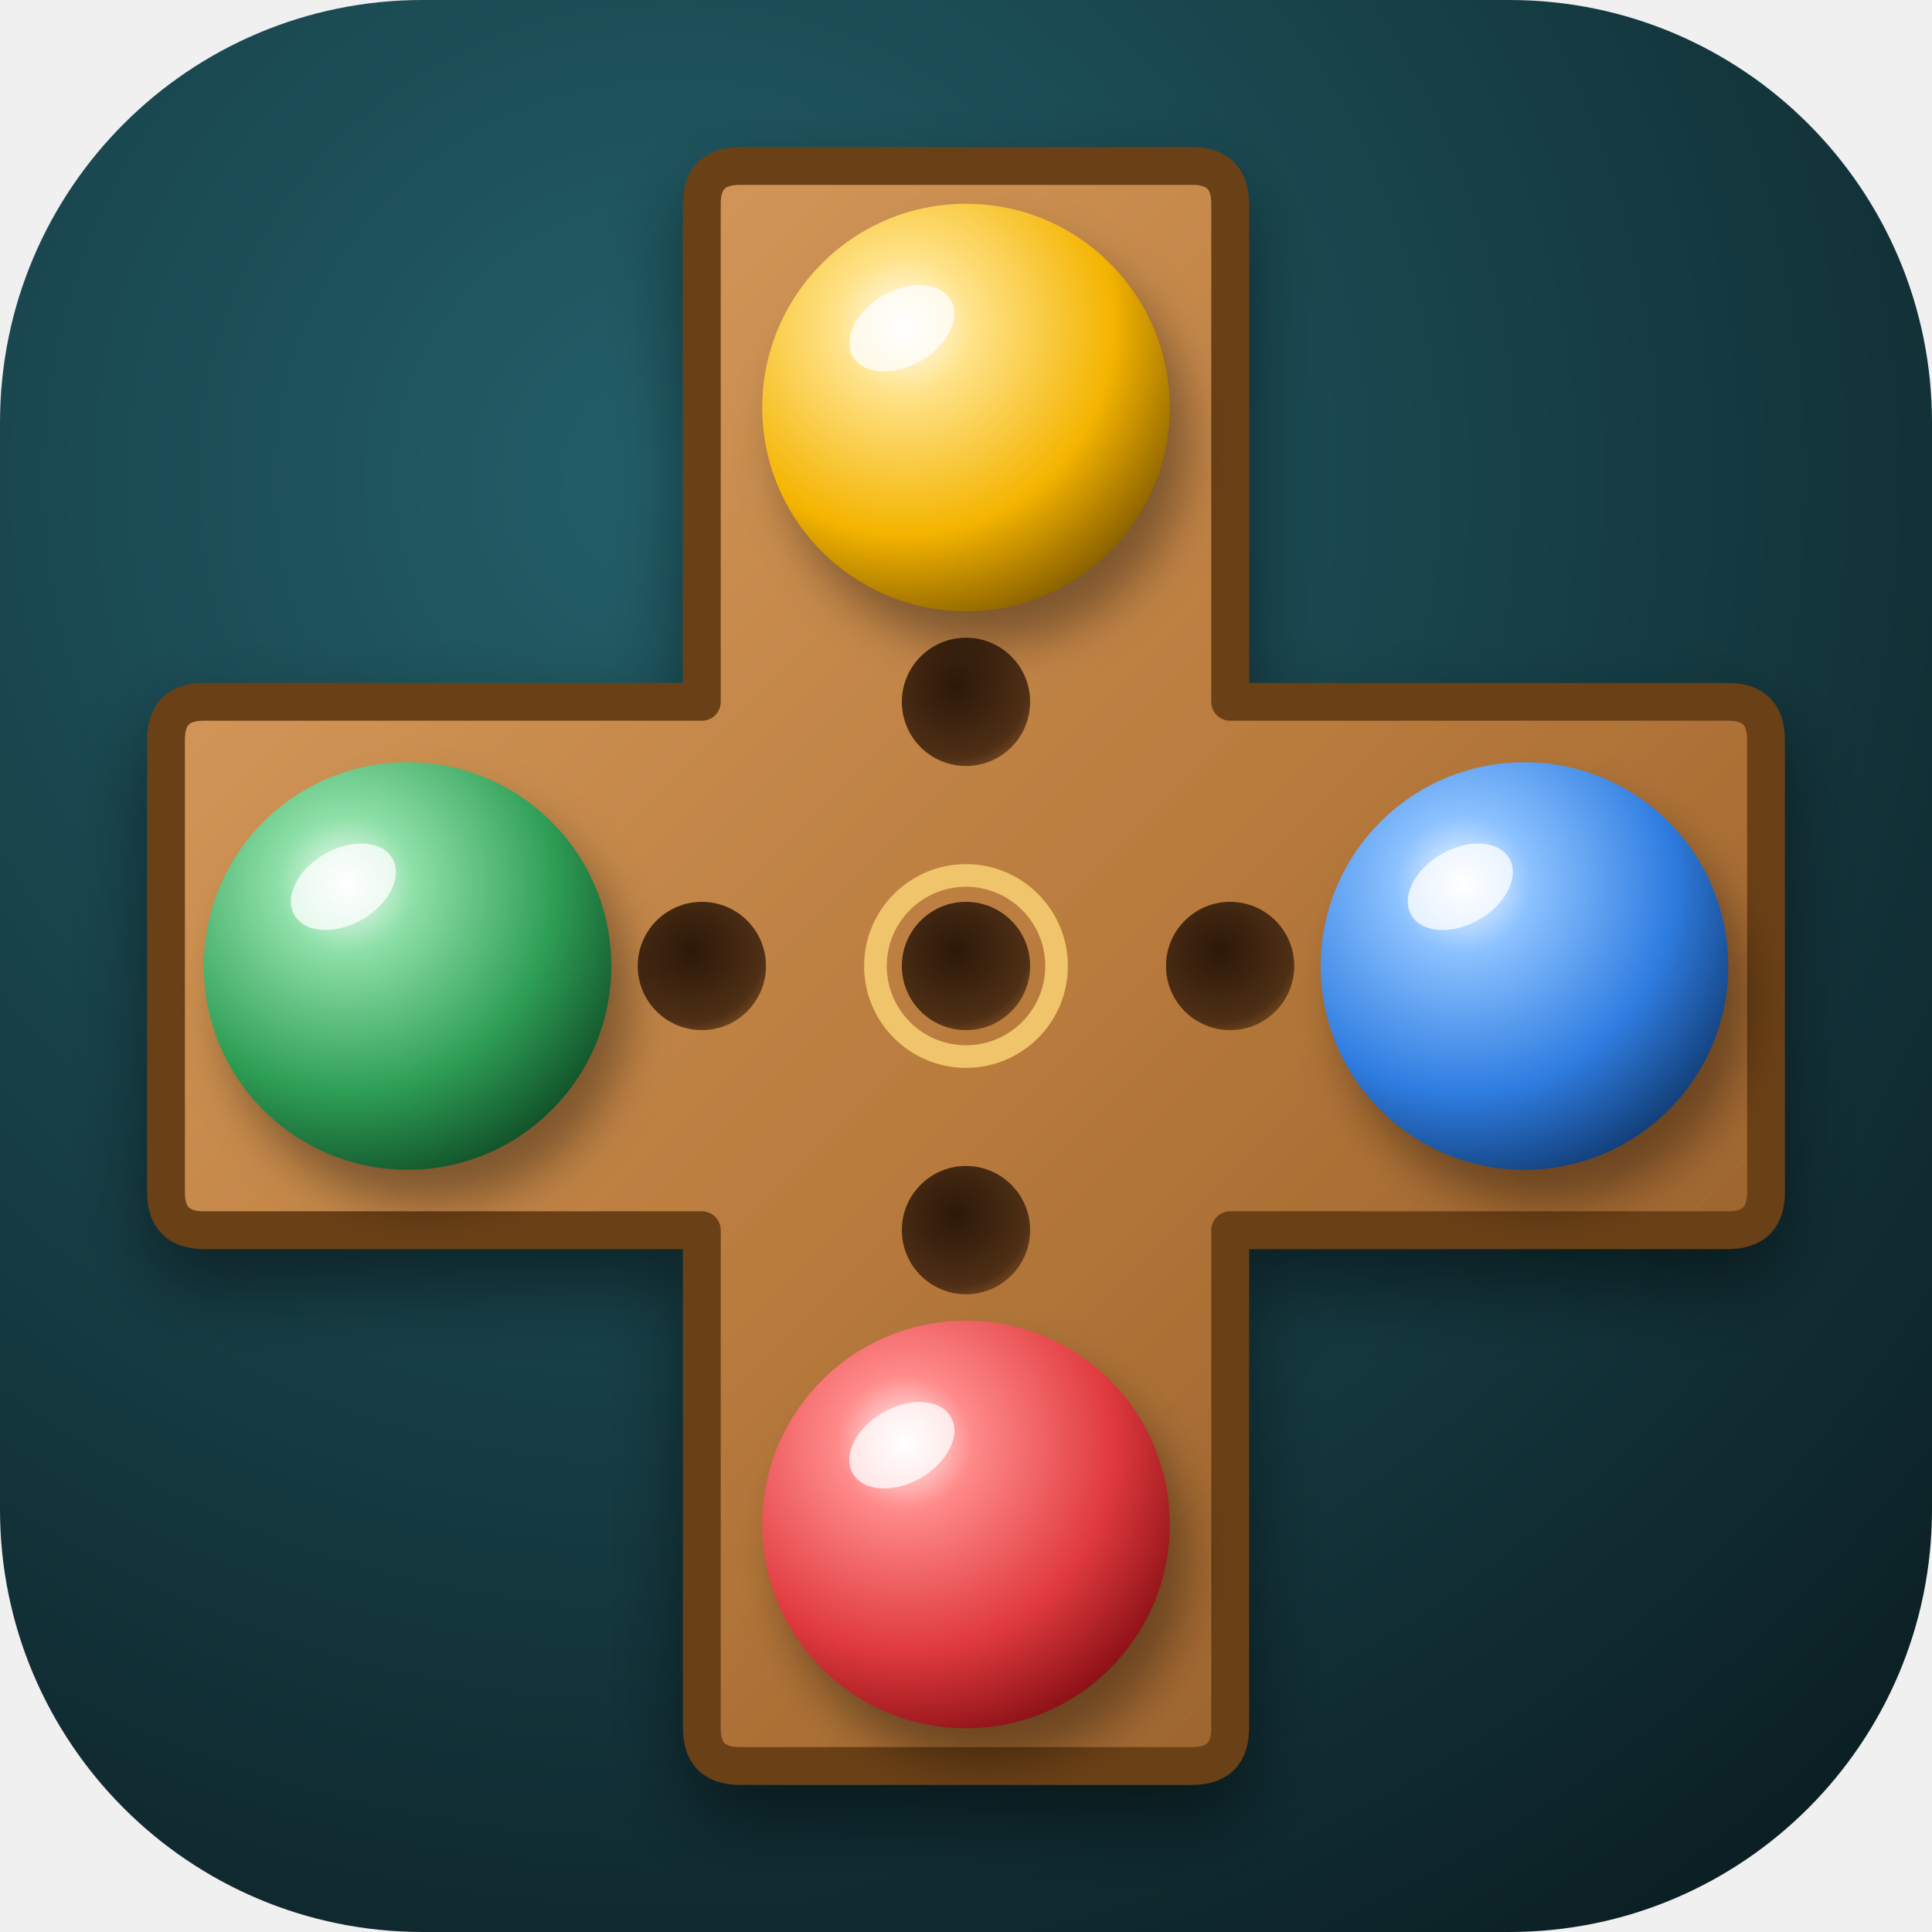
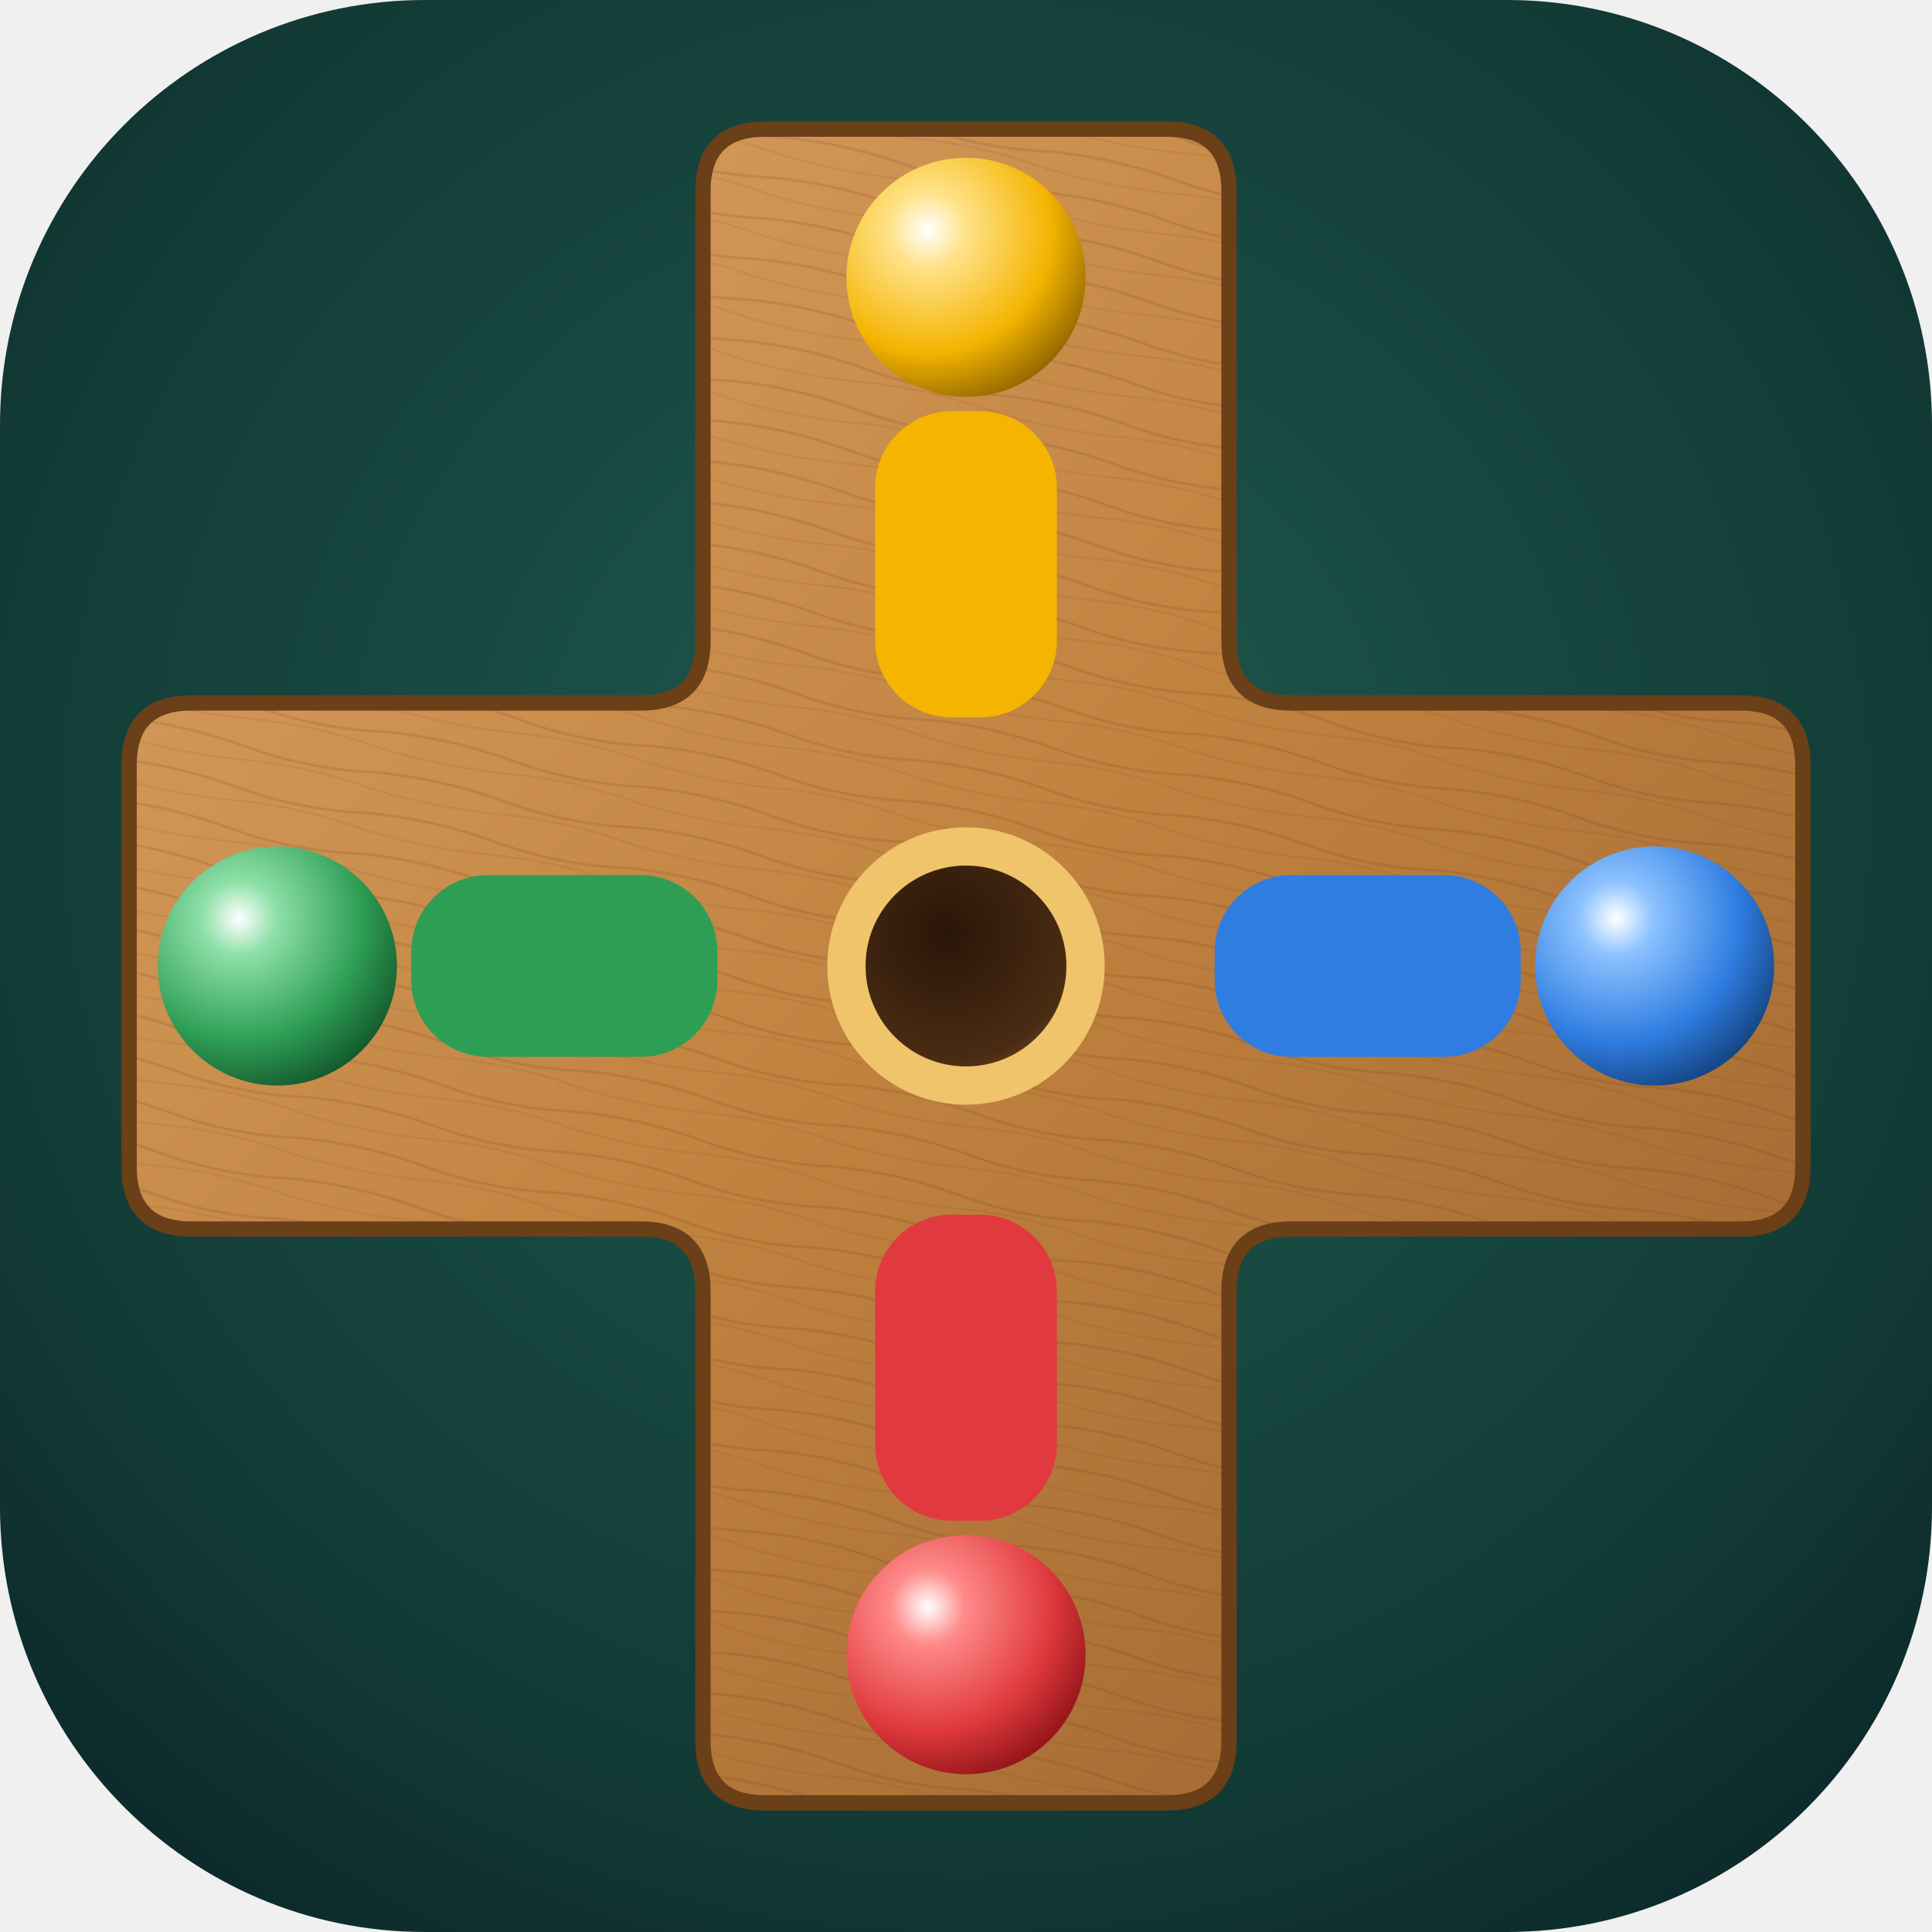
- <svg xmlns="http://www.w3.org/2000/svg" viewBox="0 0 512 512" width="100%" height="100%">
+ <svg xmlns="http://www.w3.org/2000/svg" viewBox="0 0 1024 1024">
  <defs>
-     <radialGradient id="bg" cx="0.35" cy="0.25" r="0.9">
-       <stop offset="0" stop-color="#23606a" />
-       <stop offset="1" stop-color="#0b1f24" />
+     <radialGradient id="bg" cx="0.5" cy="0.42" r="0.75">
+       <stop offset="0" stop-color="#1f5a4f" />
+       <stop offset="0.7" stop-color="#123a35" />
+       <stop offset="1" stop-color="#0a2226" />
    </radialGradient>
    <linearGradient id="wood" x1="0" y1="0" x2="1" y2="1">
-       <stop offset="0" stop-color="#dca263" />
-       <stop offset="0.55" stop-color="#b87a3c" />
-       <stop offset="1" stop-color="#8e5827" />
+       <stop offset="0" stop-color="#dba264" />
+       <stop offset="0.5" stop-color="#c0823f" />
+       <stop offset="1" stop-color="#9a6230" />
    </linearGradient>
-     <radialGradient id="hole" cx="0.42" cy="0.38" r="0.7">
-       <stop offset="0" stop-color="#2b1809" />
-       <stop offset="0.8" stop-color="#4f2f15" />
-       <stop offset="1" stop-color="#7a4d23" />
+     <linearGradient id="dish" x1="0" y1="0" x2="1" y2="1">
+       <stop offset="0" stop-color="#c58a4d" />
+       <stop offset="1" stop-color="#8a5226" />
+     </linearGradient>
+     <pattern id="grain" width="140" height="22" patternUnits="userSpaceOnUse" patternTransform="rotate(12)">
+       <path d="M0 7 Q35 3 70 8 T140 7" fill="none" stroke="#6b3a14" stroke-opacity="0.16" stroke-width="1.4" />
+       <path d="M0 16 Q35 19 70 15 T140 16" fill="none" stroke="#6b3a14" stroke-opacity="0.1" stroke-width="1" />
+     </pattern>
+     <radialGradient id="hole" cx="0.42" cy="0.36" r="0.72">
+       <stop offset="0" stop-color="#2a1608" />
+       <stop offset="0.75" stop-color="#4a2c13" />
+       <stop offset="1" stop-color="#7c4e24" />
    </radialGradient>
-     <filter id="blur" x="-50%" y="-50%" width="200%" height="200%">
-       <feGaussianBlur stdDeviation="6" />
-     </filter>
-     <filter id="shadow" x="-20%" y="-20%" width="140%" height="140%">
-       <feDropShadow dx="0" dy="10" stdDeviation="10" flood-opacity="0.45" />
+     <radialGradient id="m0" cx="0.34" cy="0.3" r="0.78">
+       <stop offset="0" stop-color="#fff" />
+       <stop offset="0.2" stop-color="#ff8a8a" />
+       <stop offset="0.66" stop-color="#e03a3e" />
+       <stop offset="1" stop-color="#8c1116" />
+     </radialGradient>
+     <radialGradient id="m1" cx="0.34" cy="0.3" r="0.78">
+       <stop offset="0" stop-color="#fff" />
+       <stop offset="0.2" stop-color="#8cc2ff" />
+       <stop offset="0.66" stop-color="#2f7de1" />
+       <stop offset="1" stop-color="#123f7a" />
+     </radialGradient>
+     <radialGradient id="m2" cx="0.34" cy="0.3" r="0.78">
+       <stop offset="0" stop-color="#fff" />
+       <stop offset="0.2" stop-color="#ffe38a" />
+       <stop offset="0.66" stop-color="#f4b400" />
+       <stop offset="1" stop-color="#8a6100" />
+     </radialGradient>
+     <radialGradient id="m3" cx="0.34" cy="0.3" r="0.78">
+       <stop offset="0" stop-color="#fff" />
+       <stop offset="0.2" stop-color="#8ee0a8" />
+       <stop offset="0.66" stop-color="#2e9e55" />
+       <stop offset="1" stop-color="#12532a" />
+     </radialGradient>
+     <filter id="soft" x="-15%" y="-15%" width="130%" height="130%">
+       <feGaussianBlur stdDeviation="17.74" />
    </filter>
  </defs>
-   <rect width="512" height="512" rx="112" fill="url(#bg)" />
-   <path filter="url(#shadow)" fill="url(#wood)" stroke="#6b3f18" stroke-width="10" stroke-linejoin="round" d="M196 44 H316 Q326 44 326 54 V186 H458 Q468 186 468 196 V316 Q468 326 458 326 H326 V458 Q326 468 316 468 H196 Q186 468 186 458 V326 H54 Q44 326 44 316 V196 Q44 186 54 186 H186 V54 Q186 44 196 44 Z" />
-   <circle cx="256" cy="256" r="17" fill="url(#hole)" />
-   <circle cx="256" cy="186" r="17" fill="url(#hole)" />
-   <circle cx="256" cy="326" r="17" fill="url(#hole)" />
-   <circle cx="186" cy="256" r="17" fill="url(#hole)" />
-   <circle cx="326" cy="256" r="17" fill="url(#hole)" />
-   <circle cx="256" cy="256" r="24" fill="none" stroke="#f0c46a" stroke-width="6" />
-   <radialGradient id="m0" cx="0.35" cy="0.3" r="0.75">
-     <stop offset="0" stop-color="#fff" />
-     <stop offset="0.22" stop-color="#ff8a8a" />
-     <stop offset="0.68" stop-color="#e03a3e" />
-     <stop offset="1" stop-color="#8c1116" />
-   </radialGradient>
-   <circle cx="261" cy="413" r="54" fill="#000" opacity="0.35" filter="url(#blur)" />
-   <circle cx="256" cy="404" r="54" fill="url(#m0)" />
-   <ellipse cx="239" cy="383" rx="15" ry="10" fill="#fff" opacity="0.75" transform="rotate(-30 239 383)" />
-   <radialGradient id="m1" cx="0.35" cy="0.3" r="0.75">
-     <stop offset="0" stop-color="#fff" />
-     <stop offset="0.22" stop-color="#8cc2ff" />
-     <stop offset="0.68" stop-color="#2f7de1" />
-     <stop offset="1" stop-color="#123f7a" />
-   </radialGradient>
-   <circle cx="409" cy="265" r="54" fill="#000" opacity="0.35" filter="url(#blur)" />
-   <circle cx="404" cy="256" r="54" fill="url(#m1)" />
-   <ellipse cx="387" cy="235" rx="15" ry="10" fill="#fff" opacity="0.75" transform="rotate(-30 387 235)" />
-   <radialGradient id="m2" cx="0.35" cy="0.3" r="0.75">
-     <stop offset="0" stop-color="#fff" />
-     <stop offset="0.22" stop-color="#ffe38a" />
-     <stop offset="0.68" stop-color="#f4b400" />
-     <stop offset="1" stop-color="#8a6100" />
-   </radialGradient>
-   <circle cx="261" cy="117" r="54" fill="#000" opacity="0.35" filter="url(#blur)" />
-   <circle cx="256" cy="108" r="54" fill="url(#m2)" />
-   <ellipse cx="239" cy="87" rx="15" ry="10" fill="#fff" opacity="0.75" transform="rotate(-30 239 87)" />
-   <radialGradient id="m3" cx="0.35" cy="0.3" r="0.75">
-     <stop offset="0" stop-color="#fff" />
-     <stop offset="0.22" stop-color="#8ee0a8" />
-     <stop offset="0.68" stop-color="#2e9e55" />
-     <stop offset="1" stop-color="#12532a" />
-   </radialGradient>
-   <circle cx="113" cy="265" r="54" fill="#000" opacity="0.35" filter="url(#blur)" />
-   <circle cx="108" cy="256" r="54" fill="url(#m3)" />
-   <ellipse cx="91" cy="235" rx="15" ry="10" fill="#fff" opacity="0.75" transform="rotate(-30 91 235)" />
+   <rect width="1024" height="1024" rx="225.28" fill="url(#bg)" />
+   <path d="M372.59,101.39Q372.59,68.44 405.54,68.44L618.46,68.44Q651.41,68.44 651.41,101.39L651.41,339.64Q651.41,372.59 684.36,372.59L922.61,372.59Q955.56,372.59 955.56,405.54L955.56,618.46Q955.56,651.41 922.61,651.41L684.36,651.41Q651.41,651.41 651.41,684.36L651.41,922.61Q651.41,955.56 618.46,955.56L405.54,955.56Q372.59,955.56 372.59,922.61L372.59,684.36Q372.59,651.41 339.64,651.41L101.39,651.41Q68.44,651.41 68.44,618.46L68.44,405.54Q68.44,372.59 101.39,372.59L339.64,372.59Q372.59,372.59 372.59,339.64Z" fill="url(#wood)" />
+   <path d="M372.59,101.39Q372.59,68.44 405.54,68.44L618.46,68.44Q651.41,68.44 651.41,101.39L651.41,339.64Q651.41,372.59 684.36,372.59L922.61,372.59Q955.56,372.59 955.56,405.54L955.56,618.46Q955.56,651.41 922.61,651.41L684.36,651.41Q651.41,651.41 651.41,684.36L651.41,922.61Q651.41,955.56 618.46,955.56L405.54,955.56Q372.59,955.56 372.59,922.61L372.59,684.36Q372.59,651.41 339.64,651.41L101.39,651.41Q68.44,651.41 68.44,618.46L68.44,405.54Q68.44,372.59 101.39,372.59L339.64,372.59Q372.59,372.59 372.59,339.64Z" fill="url(#grain)" />
+   <path d="M372.59,101.39Q372.59,68.44 405.54,68.44L618.46,68.44Q651.41,68.44 651.41,101.39L651.41,339.64Q651.41,372.59 684.36,372.59L922.61,372.59Q955.56,372.59 955.56,405.54L955.56,618.46Q955.56,651.41 922.61,651.41L684.36,651.41Q651.41,651.41 651.41,684.36L651.41,922.61Q651.41,955.56 618.46,955.56L405.54,955.56Q372.59,955.56 372.59,922.61L372.59,684.36Q372.59,651.41 339.64,651.41L101.39,651.41Q68.44,651.41 68.44,618.46L68.44,405.54Q68.44,372.59 101.39,372.59L339.64,372.59Q372.59,372.59 372.59,339.64Z" fill="none" stroke="#6b3f18" stroke-width="8.111" stroke-linejoin="round" />
+   <rect x="463.842" y="643.802" width="96.317" height="162.218" rx="40.554" fill="#e03a3e" transform="rotate(0 512 512)" />
+   <rect x="463.842" y="643.802" width="96.317" height="162.218" rx="40.554" fill="#2f7de1" transform="rotate(-90 512 512)" />
+   <rect x="463.842" y="643.802" width="96.317" height="162.218" rx="40.554" fill="#f4b400" transform="rotate(-180 512 512)" />
+   <rect x="463.842" y="643.802" width="96.317" height="162.218" rx="40.554" fill="#2e9e55" transform="rotate(-270 512 512)" />
+   <circle cx="512.00" cy="876.99" r="63.37" fill="url(#m0)" />
+   <circle cx="876.99" cy="512.00" r="63.37" fill="url(#m1)" />
+   <circle cx="512.00" cy="147.01" r="63.37" fill="url(#m2)" />
+   <circle cx="147.01" cy="512.00" r="63.37" fill="url(#m3)" />
+   <circle cx="512.00" cy="512.00" r="63.37" fill="url(#hole)" />
+   <circle cx="512.00" cy="512.00" r="63.37" fill="none" stroke="#f0c46a" stroke-width="20.277" />
</svg>
